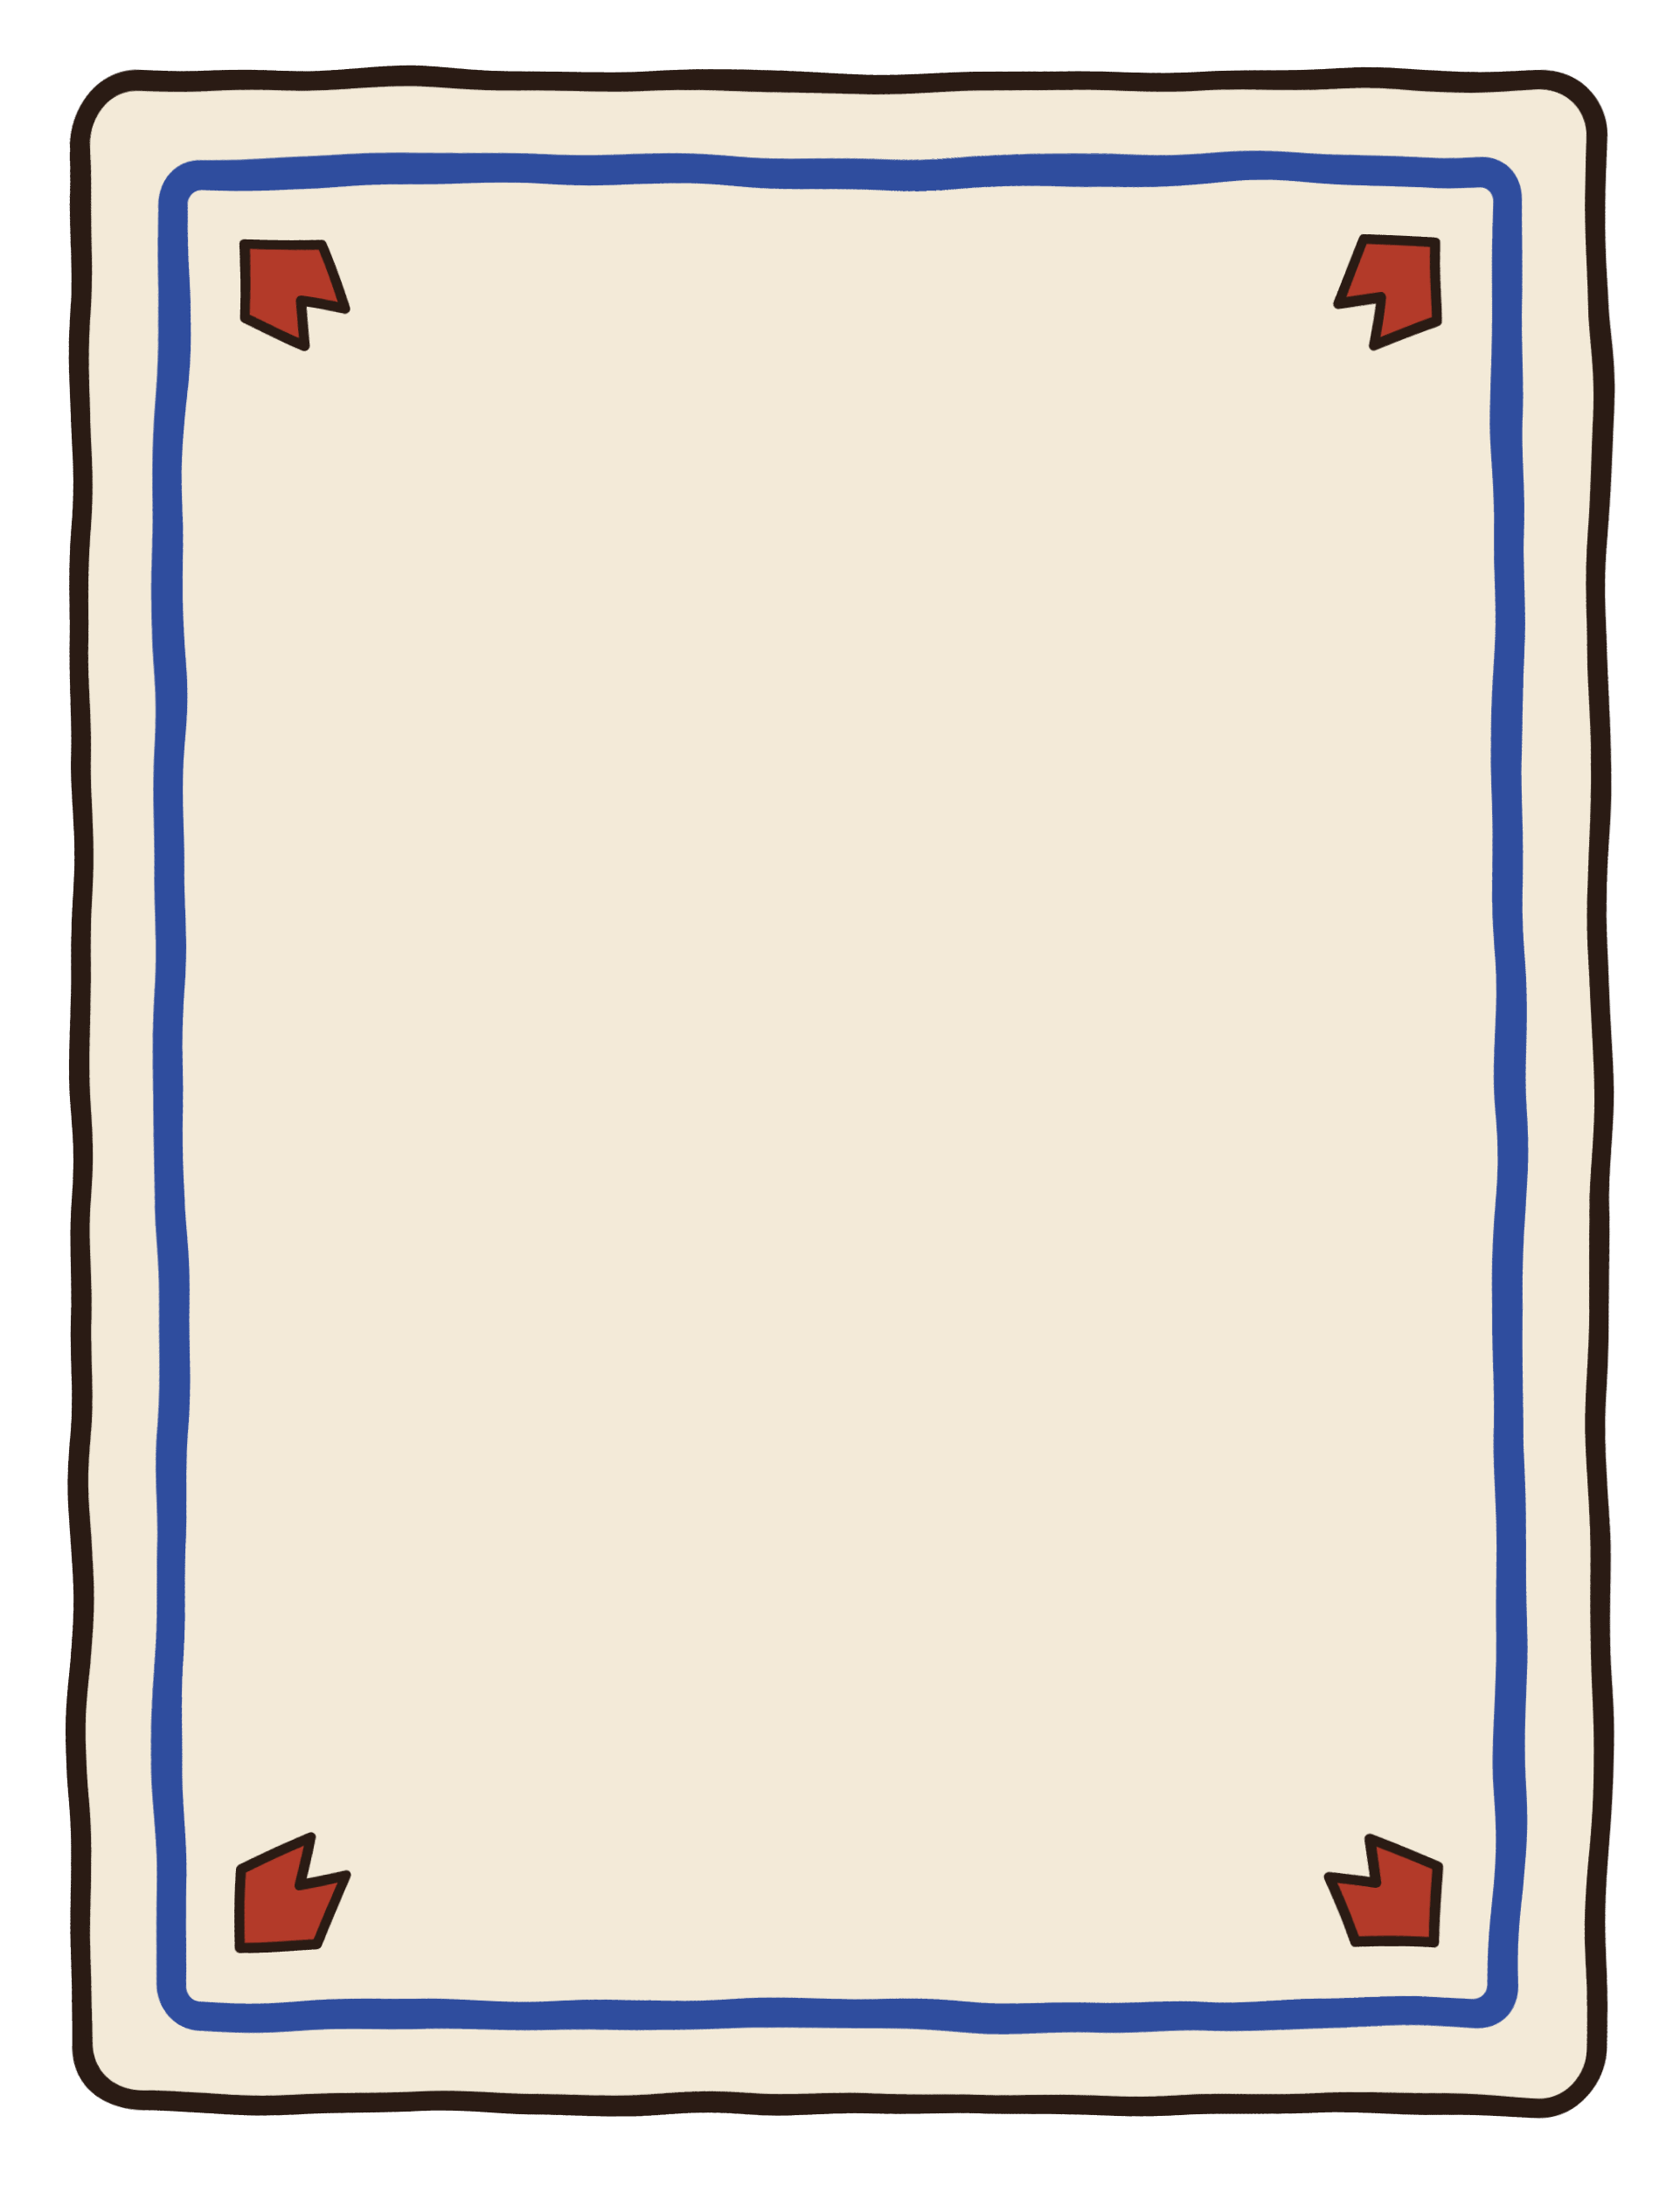
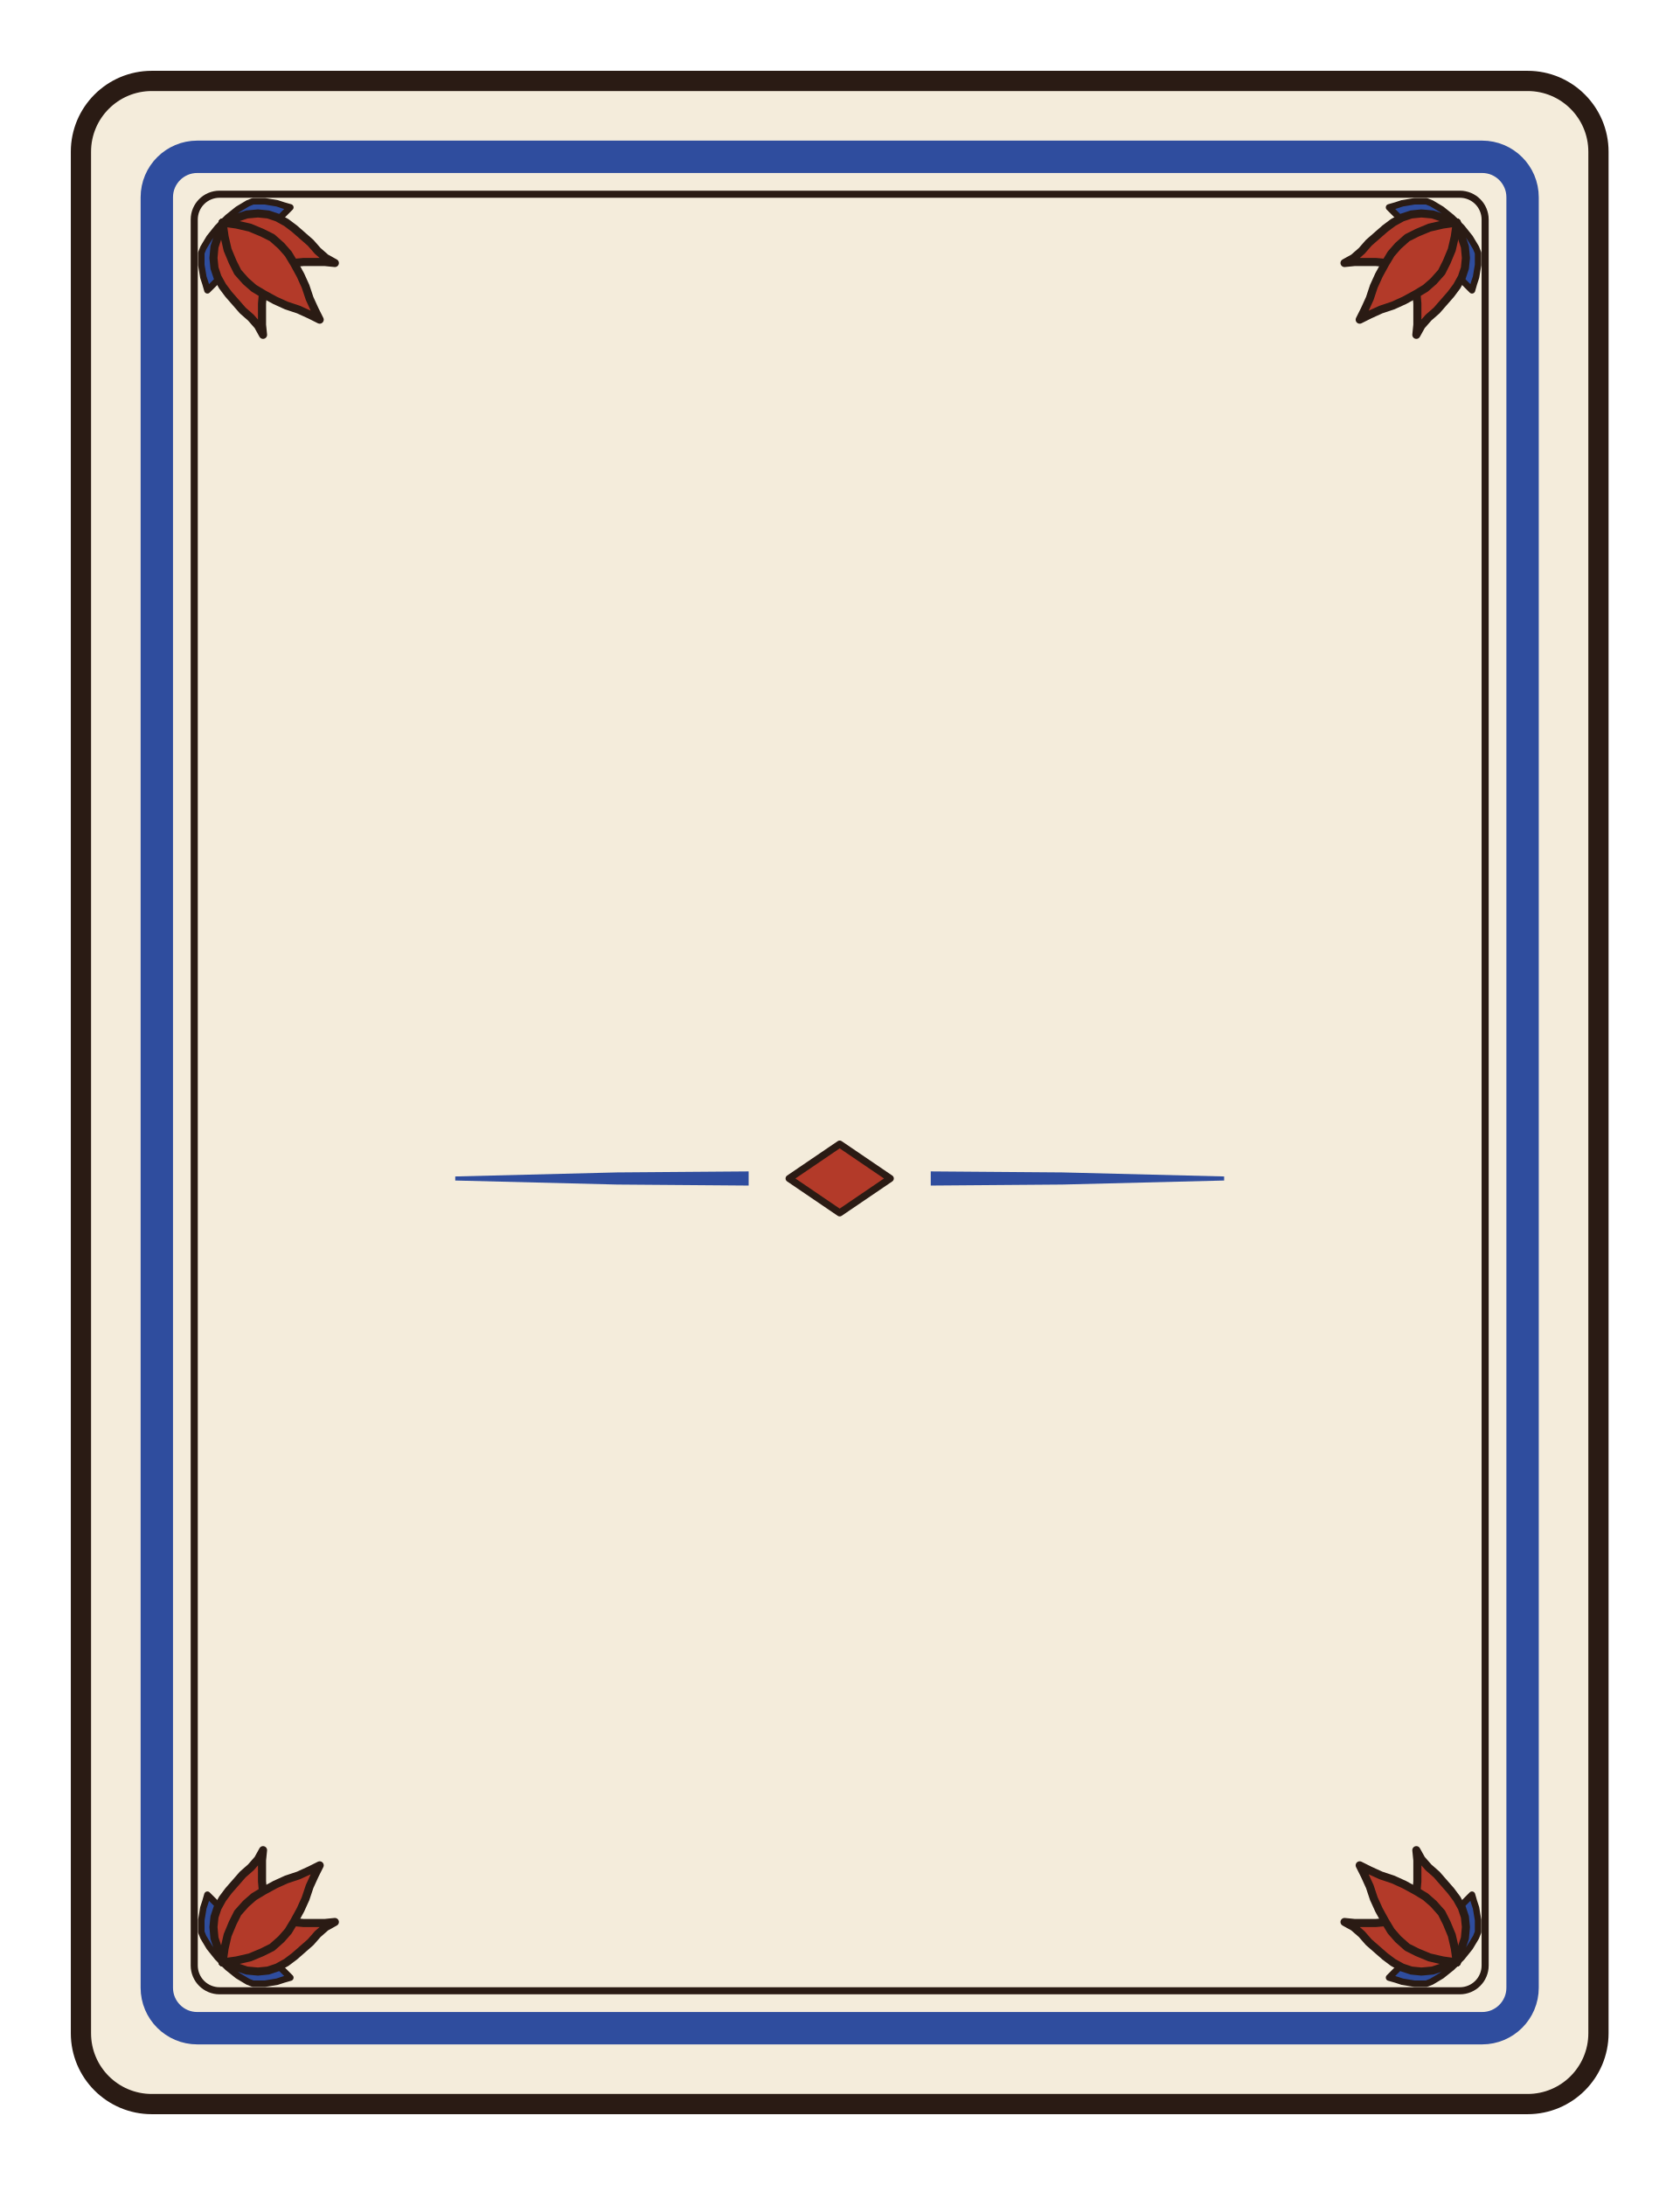
<svg xmlns="http://www.w3.org/2000/svg" width="166" height="216" viewBox="-8 -8 166 216">
-   <defs>
-     <filter id="el" x="-5%" y="-5%" width="110%" height="110%">
-       <feTurbulence type="fractalNoise" baseFrequency="0.045" numOctaves="2" seed="7" result="n" />
-       <feDisplacementMap in="SourceGraphic" in2="n" scale="2.2" xChannelSelector="R" yChannelSelector="G" />
-     </filter>
-   </defs>
-   <g filter="url(#el)">
-     <rect x="0.0" y="0.0" width="150.0" height="200.0" rx="6" fill="#f3ead8" stroke="#2a1b14" stroke-width="2.0" />
-     <rect x="9.0" y="9.0" width="132.0" height="182.0" rx="3" fill="none" stroke="#2f4d9e" stroke-width="3.0" />
-     <path d="M16.0,16.0 L16.0,23.6 L22.4,26.2 L21.7,21.7 L26.2,22.4 L23.6,16.0 Z" fill="#b33a29" stroke="#2a1b14" stroke-width="1.0" stroke-linejoin="round" stroke-linecap="round" />
-     <path d="M134.0,16.0 L126.4,16.0 L123.8,22.4 L128.3,21.7 L127.6,26.2 L134.0,23.6 Z" fill="#b33a29" stroke="#2a1b14" stroke-width="1.0" stroke-linejoin="round" stroke-linecap="round" />
-     <path d="M16.0,184.0 L23.6,184.0 L26.2,177.6 L21.7,178.3 L22.4,173.8 L16.0,176.4 Z" fill="#b33a29" stroke="#2a1b14" stroke-width="1.0" stroke-linejoin="round" stroke-linecap="round" />
-     <path d="M134.0,184.0 L134.0,176.4 L127.6,173.8 L128.3,178.3 L123.8,177.6 L126.4,184.0 Z" fill="#b33a29" stroke="#2a1b14" stroke-width="1.0" stroke-linejoin="round" stroke-linecap="round" />
-   </g>
+   <rect x="0.0" y="0.0" width="150.0" height="200.0" rx="7.0" fill="#f4ecdb" />
+   <rect x="0.0" y="0.0" width="150.0" height="200.0" rx="7.0" fill="none" stroke="#2a1b14" stroke-width="2.00" stroke-linejoin="round" stroke-linecap="round" />
+   <rect x="7.5" y="7.5" width="135.0" height="185.0" rx="4.0" fill="none" stroke="#2f4d9e" stroke-width="3.20" stroke-linejoin="round" stroke-linecap="round" />
+   <rect x="11.2" y="11.2" width="127.6" height="177.6" rx="2.5" fill="none" stroke="#2a1b14" stroke-width="0.70" stroke-linejoin="round" stroke-linecap="round" />
+   <path d="M14.0,14.0 L14.5,13.5 L15.0,13.1 L15.5,12.7 L16.0,12.4 L16.5,12.1 L17.0,11.9 L17.6,11.9 L18.2,11.9 L18.8,12.0 L19.4,12.1 L20.0,12.3 L20.7,12.5 L20.2,13.0 L19.7,13.5 L19.2,13.9 L18.7,14.2 L18.2,14.4 L17.6,14.6 L17.1,14.7 L16.5,14.7 L15.9,14.6 L15.3,14.4 L14.6,14.2Z" fill="#2f4d9e" />
+   <path d="M14.0,14.0 L14.5,13.5 L15.0,13.1 L15.5,12.7 L16.0,12.4 L16.5,12.1 L17.0,11.9 L17.6,11.9 L18.2,11.9 L18.8,12.0 L19.4,12.1 L20.0,12.3 L20.7,12.5 L20.2,13.0 L19.7,13.5 L19.2,13.9 L18.7,14.2 L18.2,14.4 L17.6,14.6 L17.1,14.7 L16.5,14.7 L15.9,14.6 L15.3,14.4 L14.6,14.2Z" fill="none" stroke="#2a1b14" stroke-width="0.64" stroke-linejoin="round" stroke-linecap="round" />
+   <path d="M14.0,14.0 L14.2,14.6 L14.4,15.3 L14.6,15.9 L14.7,16.5 L14.7,17.1 L14.6,17.6 L14.4,18.2 L14.2,18.7 L13.9,19.2 L13.5,19.7 L13.0,20.2 L12.5,20.7 L12.3,20.0 L12.1,19.4 L12.0,18.8 L11.9,18.2 L11.9,17.6 L11.9,17.0 L12.1,16.5 L12.4,16.0 L12.7,15.5 L13.1,15.0 L13.5,14.5Z" fill="#2f4d9e" />
+   <path d="M14.0,14.0 L14.2,14.6 L14.4,15.3 L14.6,15.9 L14.7,16.5 L14.7,17.1 L14.6,17.6 L14.4,18.2 L14.2,18.7 L13.9,19.2 L13.5,19.7 L13.0,20.2 L12.5,20.7 L12.3,20.0 L12.1,19.4 L12.0,18.8 L11.9,18.2 L11.9,17.6 L11.9,17.0 L12.1,16.5 L12.4,16.0 L12.7,15.5 L13.1,15.0 L13.5,14.5Z" fill="none" stroke="#2a1b14" stroke-width="0.64" stroke-linejoin="round" stroke-linecap="round" />
+   <path d="M14.0,14.0 L15.2,13.6 L16.4,13.2 L17.5,13.1 L18.5,13.2 L19.4,13.5 L20.3,14.0 L21.1,14.6 L21.9,15.3 L22.7,16.0 L23.4,16.8 L24.2,17.5 L25.1,18.0 L24.1,17.9 L23.0,17.9 L22.0,17.9 L20.9,18.0 L19.8,18.1 L18.8,18.0 L17.8,17.8 L16.9,17.5 L16.1,16.9 L15.3,16.1 L14.6,15.1Z" fill="#b33a29" />
+   <path d="M14.0,14.0 L15.2,13.6 L16.4,13.2 L17.5,13.1 L18.5,13.2 L19.4,13.5 L20.3,14.0 L21.1,14.6 L21.9,15.3 L22.7,16.0 L23.4,16.8 L24.2,17.5 L25.1,18.0 L24.1,17.9 L23.0,17.9 L22.0,17.9 L20.9,18.0 L19.8,18.1 L18.8,18.0 L17.8,17.8 L16.9,17.5 L16.1,16.9 L15.3,16.1 L14.6,15.1Z" fill="none" stroke="#2a1b14" stroke-width="0.80" stroke-linejoin="round" stroke-linecap="round" />
+   <path d="M14.0,14.0 L15.1,14.6 L16.1,15.3 L16.9,16.1 L17.5,16.9 L17.8,17.8 L18.0,18.8 L18.1,19.8 L18.0,20.9 L17.9,22.0 L17.9,23.0 L17.9,24.1 L18.0,25.1 L17.5,24.2 L16.8,23.4 L16.0,22.7 L15.3,21.9 L14.6,21.1 L14.0,20.3 L13.5,19.4 L13.2,18.5 L13.1,17.5 L13.2,16.4 L13.6,15.2Z" fill="#b33a29" />
+   <path d="M14.0,14.0 L15.1,14.6 L16.1,15.3 L16.9,16.1 L17.5,16.9 L17.8,17.8 L18.0,18.8 L18.1,19.8 L18.0,20.9 L17.9,22.0 L17.9,23.0 L17.9,24.1 L18.0,25.1 L17.5,24.2 L16.8,23.4 L16.0,22.7 L15.3,21.9 L14.6,21.1 L14.0,20.3 L13.5,19.4 L13.2,18.5 L13.1,17.5 L13.2,16.4 L13.6,15.2Z" fill="none" stroke="#2a1b14" stroke-width="0.80" stroke-linejoin="round" stroke-linecap="round" />
+   <path d="M14.0,14.0 L15.4,14.2 L16.7,14.5 L17.9,15.0 L18.9,15.5 L19.8,16.3 L20.5,17.1 L21.1,18.1 L21.7,19.2 L22.2,20.3 L22.6,21.5 L23.1,22.6 L23.6,23.6 L22.6,23.1 L21.5,22.6 L20.3,22.2 L19.2,21.7 L18.1,21.1 L17.1,20.5 L16.3,19.8 L15.5,18.9 L15.0,17.9 L14.5,16.7 L14.2,15.4Z" fill="#b33a29" />
+   <path d="M14.0,14.0 L15.4,14.2 L16.7,14.5 L17.9,15.0 L18.9,15.5 L19.8,16.3 L20.5,17.1 L21.1,18.1 L21.7,19.2 L22.2,20.3 L22.6,21.5 L23.1,22.6 L23.6,23.6 L22.6,23.1 L21.5,22.6 L20.3,22.2 L19.2,21.7 L18.1,21.1 L17.1,20.5 L16.3,19.8 L15.5,18.9 L15.0,17.9 L14.5,16.7 L14.2,15.4Z" fill="none" stroke="#2a1b14" stroke-width="0.80" stroke-linejoin="round" stroke-linecap="round" />
+   <path d="M136.0,14.0 L136.5,14.5 L136.9,15.0 L137.3,15.5 L137.6,16.0 L137.9,16.5 L138.1,17.0 L138.1,17.6 L138.1,18.2 L138.0,18.8 L137.9,19.4 L137.7,20.0 L137.5,20.7 L137.0,20.2 L136.5,19.7 L136.1,19.2 L135.8,18.7 L135.6,18.2 L135.4,17.6 L135.3,17.1 L135.3,16.5 L135.4,15.9 L135.6,15.3 L135.8,14.6Z" fill="#2f4d9e" />
+   <path d="M136.0,14.0 L136.5,14.5 L136.9,15.0 L137.3,15.5 L137.6,16.0 L137.9,16.5 L138.1,17.0 L138.1,17.6 L138.1,18.2 L138.0,18.8 L137.9,19.4 L137.7,20.0 L137.5,20.7 L137.0,20.2 L136.5,19.7 L136.1,19.2 L135.8,18.7 L135.6,18.2 L135.4,17.6 L135.3,17.1 L135.3,16.5 L135.4,15.9 L135.6,15.3 L135.8,14.6Z" fill="none" stroke="#2a1b14" stroke-width="0.64" stroke-linejoin="round" stroke-linecap="round" />
+   <path d="M136.0,14.0 L135.4,14.2 L134.7,14.4 L134.1,14.6 L133.5,14.7 L132.9,14.7 L132.4,14.6 L131.8,14.4 L131.3,14.2 L130.8,13.9 L130.3,13.5 L129.8,13.0 L129.3,12.5 L130.0,12.3 L130.6,12.1 L131.2,12.0 L131.8,11.9 L132.4,11.9 L133.0,11.9 L133.5,12.1 L134.0,12.4 L134.5,12.7 L135.0,13.1 L135.5,13.5Z" fill="#2f4d9e" />
+   <path d="M136.0,14.0 L135.4,14.2 L134.7,14.4 L134.1,14.6 L133.5,14.7 L132.9,14.7 L132.4,14.6 L131.8,14.4 L131.3,14.2 L130.8,13.9 L130.3,13.5 L129.8,13.0 L129.3,12.5 L130.0,12.3 L130.6,12.1 L131.2,12.0 L131.8,11.9 L132.4,11.9 L133.0,11.9 L133.5,12.1 L134.0,12.4 L134.5,12.7 L135.0,13.1 L135.5,13.5Z" fill="none" stroke="#2a1b14" stroke-width="0.64" stroke-linejoin="round" stroke-linecap="round" />
+   <path d="M136.0,14.0 L136.4,15.2 L136.8,16.4 L136.9,17.5 L136.8,18.5 L136.5,19.4 L136.0,20.3 L135.4,21.1 L134.7,21.9 L134.0,22.7 L133.2,23.4 L132.5,24.2 L132.0,25.1 L132.1,24.1 L132.1,23.0 L132.1,22.0 L132.0,20.9 L131.9,19.8 L132.0,18.8 L132.2,17.8 L132.5,16.9 L133.1,16.1 L133.9,15.3 L134.9,14.6Z" fill="#b33a29" />
+   <path d="M136.0,14.0 L136.4,15.2 L136.8,16.4 L136.9,17.5 L136.8,18.5 L136.5,19.4 L136.0,20.3 L135.4,21.1 L134.7,21.9 L134.0,22.7 L133.2,23.4 L132.5,24.2 L132.0,25.1 L132.1,24.1 L132.1,23.0 L132.1,22.0 L132.0,20.9 L131.9,19.8 L132.0,18.8 L132.2,17.8 L132.5,16.9 L133.1,16.1 L133.9,15.3 L134.9,14.6Z" fill="none" stroke="#2a1b14" stroke-width="0.80" stroke-linejoin="round" stroke-linecap="round" />
+   <path d="M136.0,14.0 L135.4,15.1 L134.7,16.1 L133.9,16.9 L133.1,17.5 L132.2,17.8 L131.2,18.0 L130.2,18.1 L129.1,18.0 L128.0,17.9 L127.0,17.9 L125.9,17.9 L124.9,18.0 L125.8,17.5 L126.6,16.8 L127.3,16.0 L128.1,15.3 L128.9,14.6 L129.7,14.0 L130.6,13.5 L131.5,13.2 L132.5,13.1 L133.6,13.2 L134.8,13.6Z" fill="#b33a29" />
+   <path d="M136.0,14.0 L135.4,15.1 L134.7,16.1 L133.9,16.9 L133.1,17.5 L132.2,17.8 L131.2,18.0 L130.2,18.1 L129.1,18.0 L128.0,17.9 L127.0,17.9 L125.9,17.9 L124.9,18.0 L125.8,17.5 L126.6,16.8 L127.3,16.0 L128.1,15.3 L128.9,14.6 L129.7,14.0 L130.6,13.5 L131.5,13.2 L132.5,13.1 L133.6,13.2 L134.8,13.6Z" fill="none" stroke="#2a1b14" stroke-width="0.80" stroke-linejoin="round" stroke-linecap="round" />
+   <path d="M136.0,14.0 L135.8,15.4 L135.5,16.7 L135.0,17.9 L134.5,18.9 L133.7,19.8 L132.9,20.5 L131.9,21.1 L130.8,21.7 L129.7,22.2 L128.5,22.6 L127.4,23.1 L126.4,23.6 L126.9,22.6 L127.4,21.5 L127.8,20.3 L128.3,19.2 L128.9,18.1 L129.5,17.1 L130.2,16.3 L131.1,15.5 L132.1,15.0 L133.3,14.5 L134.6,14.2Z" fill="#b33a29" />
+   <path d="M136.0,14.0 L135.8,15.4 L135.5,16.7 L135.0,17.9 L134.5,18.9 L133.7,19.8 L132.9,20.5 L131.9,21.1 L130.8,21.7 L129.7,22.2 L128.5,22.6 L127.4,23.1 L126.4,23.6 L126.9,22.6 L127.4,21.5 L127.8,20.3 L128.3,19.2 L128.9,18.1 L129.5,17.1 L130.2,16.3 L131.1,15.5 L132.1,15.0 L133.3,14.5 L134.6,14.2Z" fill="none" stroke="#2a1b14" stroke-width="0.80" stroke-linejoin="round" stroke-linecap="round" />
+   <path d="M14.0,186.0 L13.5,185.5 L13.1,185.0 L12.7,184.5 L12.4,184.0 L12.1,183.5 L11.9,183.0 L11.9,182.4 L11.9,181.8 L12.0,181.2 L12.1,180.6 L12.3,180.0 L12.5,179.3 L13.0,179.8 L13.5,180.3 L13.9,180.8 L14.2,181.3 L14.4,181.8 L14.6,182.4 L14.7,182.9 L14.7,183.5 L14.6,184.1 L14.4,184.7 L14.2,185.4Z" fill="#2f4d9e" />
+   <path d="M14.0,186.0 L13.5,185.5 L13.1,185.0 L12.7,184.5 L12.4,184.0 L12.1,183.5 L11.9,183.0 L11.9,182.4 L11.9,181.8 L12.0,181.2 L12.1,180.6 L12.3,180.0 L12.5,179.3 L13.0,179.8 L13.5,180.3 L13.9,180.8 L14.2,181.3 L14.4,181.8 L14.6,182.4 L14.7,182.9 L14.7,183.5 L14.6,184.1 L14.4,184.7 L14.2,185.4Z" fill="none" stroke="#2a1b14" stroke-width="0.64" stroke-linejoin="round" stroke-linecap="round" />
+   <path d="M14.0,186.0 L14.6,185.8 L15.3,185.6 L15.9,185.4 L16.5,185.3 L17.1,185.3 L17.6,185.4 L18.2,185.6 L18.7,185.8 L19.2,186.1 L19.7,186.5 L20.2,187.0 L20.7,187.5 L20.0,187.7 L19.4,187.9 L18.8,188.0 L18.2,188.1 L17.6,188.1 L17.0,188.1 L16.5,187.9 L16.0,187.6 L15.5,187.3 L15.0,186.9 L14.5,186.5Z" fill="#2f4d9e" />
+   <path d="M14.0,186.0 L14.6,185.8 L15.3,185.6 L15.9,185.4 L16.5,185.3 L17.1,185.3 L17.6,185.4 L18.2,185.6 L18.7,185.8 L19.2,186.1 L19.7,186.5 L20.2,187.0 L20.7,187.5 L20.0,187.7 L19.4,187.9 L18.8,188.0 L18.2,188.1 L17.6,188.1 L17.0,188.1 L16.5,187.9 L16.0,187.6 L15.5,187.3 L15.0,186.9 L14.5,186.5Z" fill="none" stroke="#2a1b14" stroke-width="0.64" stroke-linejoin="round" stroke-linecap="round" />
+   <path d="M14.0,186.0 L13.6,184.8 L13.2,183.6 L13.1,182.5 L13.2,181.5 L13.5,180.6 L14.0,179.7 L14.6,178.9 L15.3,178.1 L16.0,177.3 L16.8,176.6 L17.5,175.8 L18.0,174.9 L17.9,175.9 L17.9,177.0 L17.9,178.0 L18.0,179.1 L18.1,180.2 L18.0,181.2 L17.8,182.2 L17.5,183.1 L16.9,183.9 L16.1,184.7 L15.1,185.4Z" fill="#b33a29" />
+   <path d="M14.0,186.0 L13.6,184.8 L13.2,183.6 L13.1,182.5 L13.2,181.5 L13.5,180.6 L14.0,179.7 L14.6,178.9 L15.3,178.1 L16.0,177.3 L16.8,176.6 L17.5,175.8 L18.0,174.9 L17.9,175.9 L17.9,177.0 L17.9,178.0 L18.0,179.1 L18.1,180.2 L18.0,181.2 L17.8,182.2 L17.5,183.1 L16.9,183.9 L16.1,184.7 L15.1,185.4Z" fill="none" stroke="#2a1b14" stroke-width="0.80" stroke-linejoin="round" stroke-linecap="round" />
+   <path d="M14.0,186.0 L14.6,184.9 L15.3,183.9 L16.1,183.1 L16.9,182.5 L17.8,182.2 L18.8,182.0 L19.8,181.9 L20.9,182.0 L22.0,182.1 L23.0,182.1 L24.1,182.1 L25.1,182.0 L24.2,182.5 L23.4,183.2 L22.7,184.0 L21.9,184.7 L21.1,185.4 L20.3,186.0 L19.4,186.5 L18.5,186.8 L17.5,186.9 L16.4,186.8 L15.2,186.4Z" fill="#b33a29" />
+   <path d="M14.0,186.0 L14.6,184.9 L15.3,183.9 L16.1,183.1 L16.9,182.5 L17.8,182.2 L18.8,182.0 L19.8,181.9 L20.9,182.0 L22.0,182.1 L23.0,182.1 L24.1,182.1 L25.1,182.0 L24.2,182.5 L23.4,183.2 L22.7,184.0 L21.9,184.7 L21.1,185.4 L20.3,186.0 L19.4,186.5 L18.5,186.8 L17.5,186.9 L16.4,186.8 L15.2,186.4Z" fill="none" stroke="#2a1b14" stroke-width="0.80" stroke-linejoin="round" stroke-linecap="round" />
+   <path d="M14.0,186.0 L14.2,184.6 L14.5,183.3 L15.0,182.1 L15.5,181.1 L16.3,180.2 L17.1,179.5 L18.1,178.9 L19.2,178.3 L20.3,177.8 L21.5,177.4 L22.6,176.9 L23.6,176.4 L23.1,177.4 L22.6,178.5 L22.2,179.7 L21.7,180.8 L21.1,181.9 L20.5,182.9 L19.8,183.7 L18.9,184.5 L17.9,185.0 L16.7,185.5 L15.4,185.8Z" fill="#b33a29" />
+   <path d="M14.0,186.0 L14.2,184.6 L14.5,183.3 L15.0,182.1 L15.5,181.1 L16.3,180.2 L17.1,179.5 L18.1,178.9 L19.2,178.3 L20.3,177.8 L21.5,177.4 L22.6,176.9 L23.6,176.4 L23.1,177.4 L22.6,178.5 L22.2,179.7 L21.7,180.8 L21.1,181.9 L20.5,182.9 L19.8,183.7 L18.9,184.5 L17.9,185.0 L16.7,185.5 L15.4,185.8Z" fill="none" stroke="#2a1b14" stroke-width="0.80" stroke-linejoin="round" stroke-linecap="round" />
+   <path d="M136.0,186.0 L135.5,186.5 L135.0,186.9 L134.5,187.3 L134.0,187.6 L133.5,187.9 L133.0,188.1 L132.4,188.1 L131.8,188.1 L131.2,188.0 L130.6,187.9 L130.0,187.7 L129.3,187.5 L129.8,187.0 L130.3,186.5 L130.8,186.1 L131.3,185.8 L131.8,185.6 L132.4,185.4 L132.9,185.3 L133.5,185.3 L134.1,185.4 L134.7,185.6 L135.4,185.8Z" fill="#2f4d9e" />
+   <path d="M136.0,186.0 L135.5,186.5 L135.0,186.9 L134.5,187.3 L134.0,187.6 L133.5,187.9 L133.0,188.1 L132.4,188.1 L131.8,188.1 L131.2,188.0 L130.6,187.9 L130.0,187.7 L129.3,187.5 L129.8,187.0 L130.3,186.5 L130.8,186.1 L131.3,185.8 L131.8,185.6 L132.4,185.4 L132.9,185.3 L133.5,185.3 L134.1,185.4 L134.7,185.6 L135.4,185.8Z" fill="none" stroke="#2a1b14" stroke-width="0.64" stroke-linejoin="round" stroke-linecap="round" />
+   <path d="M136.0,186.0 L135.8,185.4 L135.6,184.7 L135.4,184.1 L135.3,183.5 L135.3,182.9 L135.4,182.4 L135.6,181.8 L135.8,181.3 L136.1,180.8 L136.5,180.3 L137.0,179.8 L137.5,179.3 L137.7,180.0 L137.9,180.6 L138.0,181.2 L138.1,181.8 L138.1,182.4 L138.1,183.0 L137.9,183.5 L137.6,184.0 L137.3,184.5 L136.9,185.0 L136.5,185.5Z" fill="#2f4d9e" />
+   <path d="M136.0,186.0 L135.8,185.4 L135.6,184.7 L135.4,184.1 L135.3,183.5 L135.3,182.9 L135.4,182.4 L135.6,181.8 L135.8,181.3 L136.1,180.8 L136.5,180.3 L137.0,179.8 L137.5,179.3 L137.7,180.0 L137.9,180.6 L138.0,181.2 L138.1,181.8 L138.1,182.4 L138.1,183.0 L137.9,183.5 L137.6,184.0 L137.3,184.5 L136.9,185.0 L136.5,185.5Z" fill="none" stroke="#2a1b14" stroke-width="0.64" stroke-linejoin="round" stroke-linecap="round" />
+   <path d="M136.0,186.0 L134.8,186.4 L133.6,186.8 L132.5,186.9 L131.5,186.8 L130.6,186.5 L129.7,186.0 L128.9,185.4 L128.1,184.7 L127.3,184.0 L126.6,183.2 L125.8,182.5 L124.9,182.0 L125.9,182.1 L127.0,182.1 L128.0,182.1 L129.1,182.0 L130.2,181.9 L131.2,182.0 L132.2,182.2 L133.1,182.5 L133.9,183.1 L134.7,183.9 L135.4,184.9Z" fill="#b33a29" />
+   <path d="M136.0,186.0 L134.8,186.4 L133.6,186.8 L132.5,186.9 L131.5,186.8 L130.6,186.5 L129.7,186.0 L128.9,185.4 L128.1,184.7 L127.3,184.0 L126.6,183.2 L125.8,182.5 L124.9,182.0 L125.9,182.1 L127.0,182.1 L128.0,182.1 L129.1,182.0 L130.2,181.9 L131.2,182.0 L132.2,182.2 L133.1,182.5 L133.9,183.1 L134.7,183.9 L135.4,184.9Z" fill="none" stroke="#2a1b14" stroke-width="0.80" stroke-linejoin="round" stroke-linecap="round" />
+   <path d="M136.0,186.0 L134.9,185.4 L133.9,184.7 L133.1,183.9 L132.5,183.1 L132.2,182.2 L132.0,181.2 L131.9,180.2 L132.0,179.1 L132.1,178.0 L132.1,177.0 L132.1,175.9 L132.0,174.9 L132.5,175.8 L133.2,176.6 L134.0,177.3 L134.7,178.1 L135.4,178.9 L136.0,179.7 L136.5,180.6 L136.8,181.5 L136.9,182.5 L136.8,183.6 L136.4,184.8Z" fill="#b33a29" />
+   <path d="M136.0,186.0 L134.9,185.4 L133.9,184.7 L133.1,183.9 L132.5,183.1 L132.2,182.2 L132.0,181.2 L131.9,180.2 L132.0,179.1 L132.1,178.0 L132.1,177.0 L132.1,175.9 L132.0,174.9 L132.5,175.8 L133.2,176.6 L134.0,177.3 L134.7,178.1 L135.4,178.9 L136.0,179.7 L136.5,180.6 L136.8,181.5 L136.9,182.5 L136.8,183.6 L136.4,184.8Z" fill="none" stroke="#2a1b14" stroke-width="0.80" stroke-linejoin="round" stroke-linecap="round" />
+   <path d="M136.0,186.0 L134.6,185.8 L133.3,185.5 L132.1,185.0 L131.1,184.5 L130.2,183.7 L129.5,182.9 L128.9,181.9 L128.3,180.8 L127.8,179.7 L127.4,178.5 L126.9,177.4 L126.4,176.4 L127.4,176.9 L128.5,177.4 L129.7,177.8 L130.8,178.3 L131.9,178.9 L132.9,179.5 L133.7,180.2 L134.5,181.1 L135.0,182.1 L135.5,183.3 L135.8,184.6Z" fill="#b33a29" />
+   <path d="M136.0,186.0 L134.6,185.8 L133.3,185.5 L132.1,185.0 L131.1,184.5 L130.2,183.7 L129.5,182.9 L128.9,181.9 L128.3,180.8 L127.8,179.7 L127.4,178.5 L126.9,177.4 L126.4,176.4 L127.4,176.9 L128.5,177.4 L129.7,177.8 L130.8,178.3 L131.9,178.9 L132.9,179.5 L133.7,180.2 L134.5,181.1 L135.0,182.1 L135.5,183.3 L135.8,184.6Z" fill="none" stroke="#2a1b14" stroke-width="0.80" stroke-linejoin="round" stroke-linecap="round" />
+   <path d="M66.0,107.8 L53.0,107.9 L37.0,108.3 L37.0,108.7 L53.0,109.1 L66.0,109.2Z" fill="#2f4d9e" />
+   <path d="M84.0,109.2 L97.0,109.1 L113.0,108.7 L113.0,108.3 L97.0,107.9 L84.0,107.8Z" fill="#2f4d9e" />
+   <path d="M70.0,108.5 L75.0,105.1 L80.0,108.5 L75.0,111.9Z" fill="#b33a29" />
+   <path d="M70.0,108.5 L75.0,105.1 L80.0,108.5 L75.0,111.9Z" fill="none" stroke="#2a1b14" stroke-width="0.70" stroke-linejoin="round" stroke-linecap="round" />
</svg>
